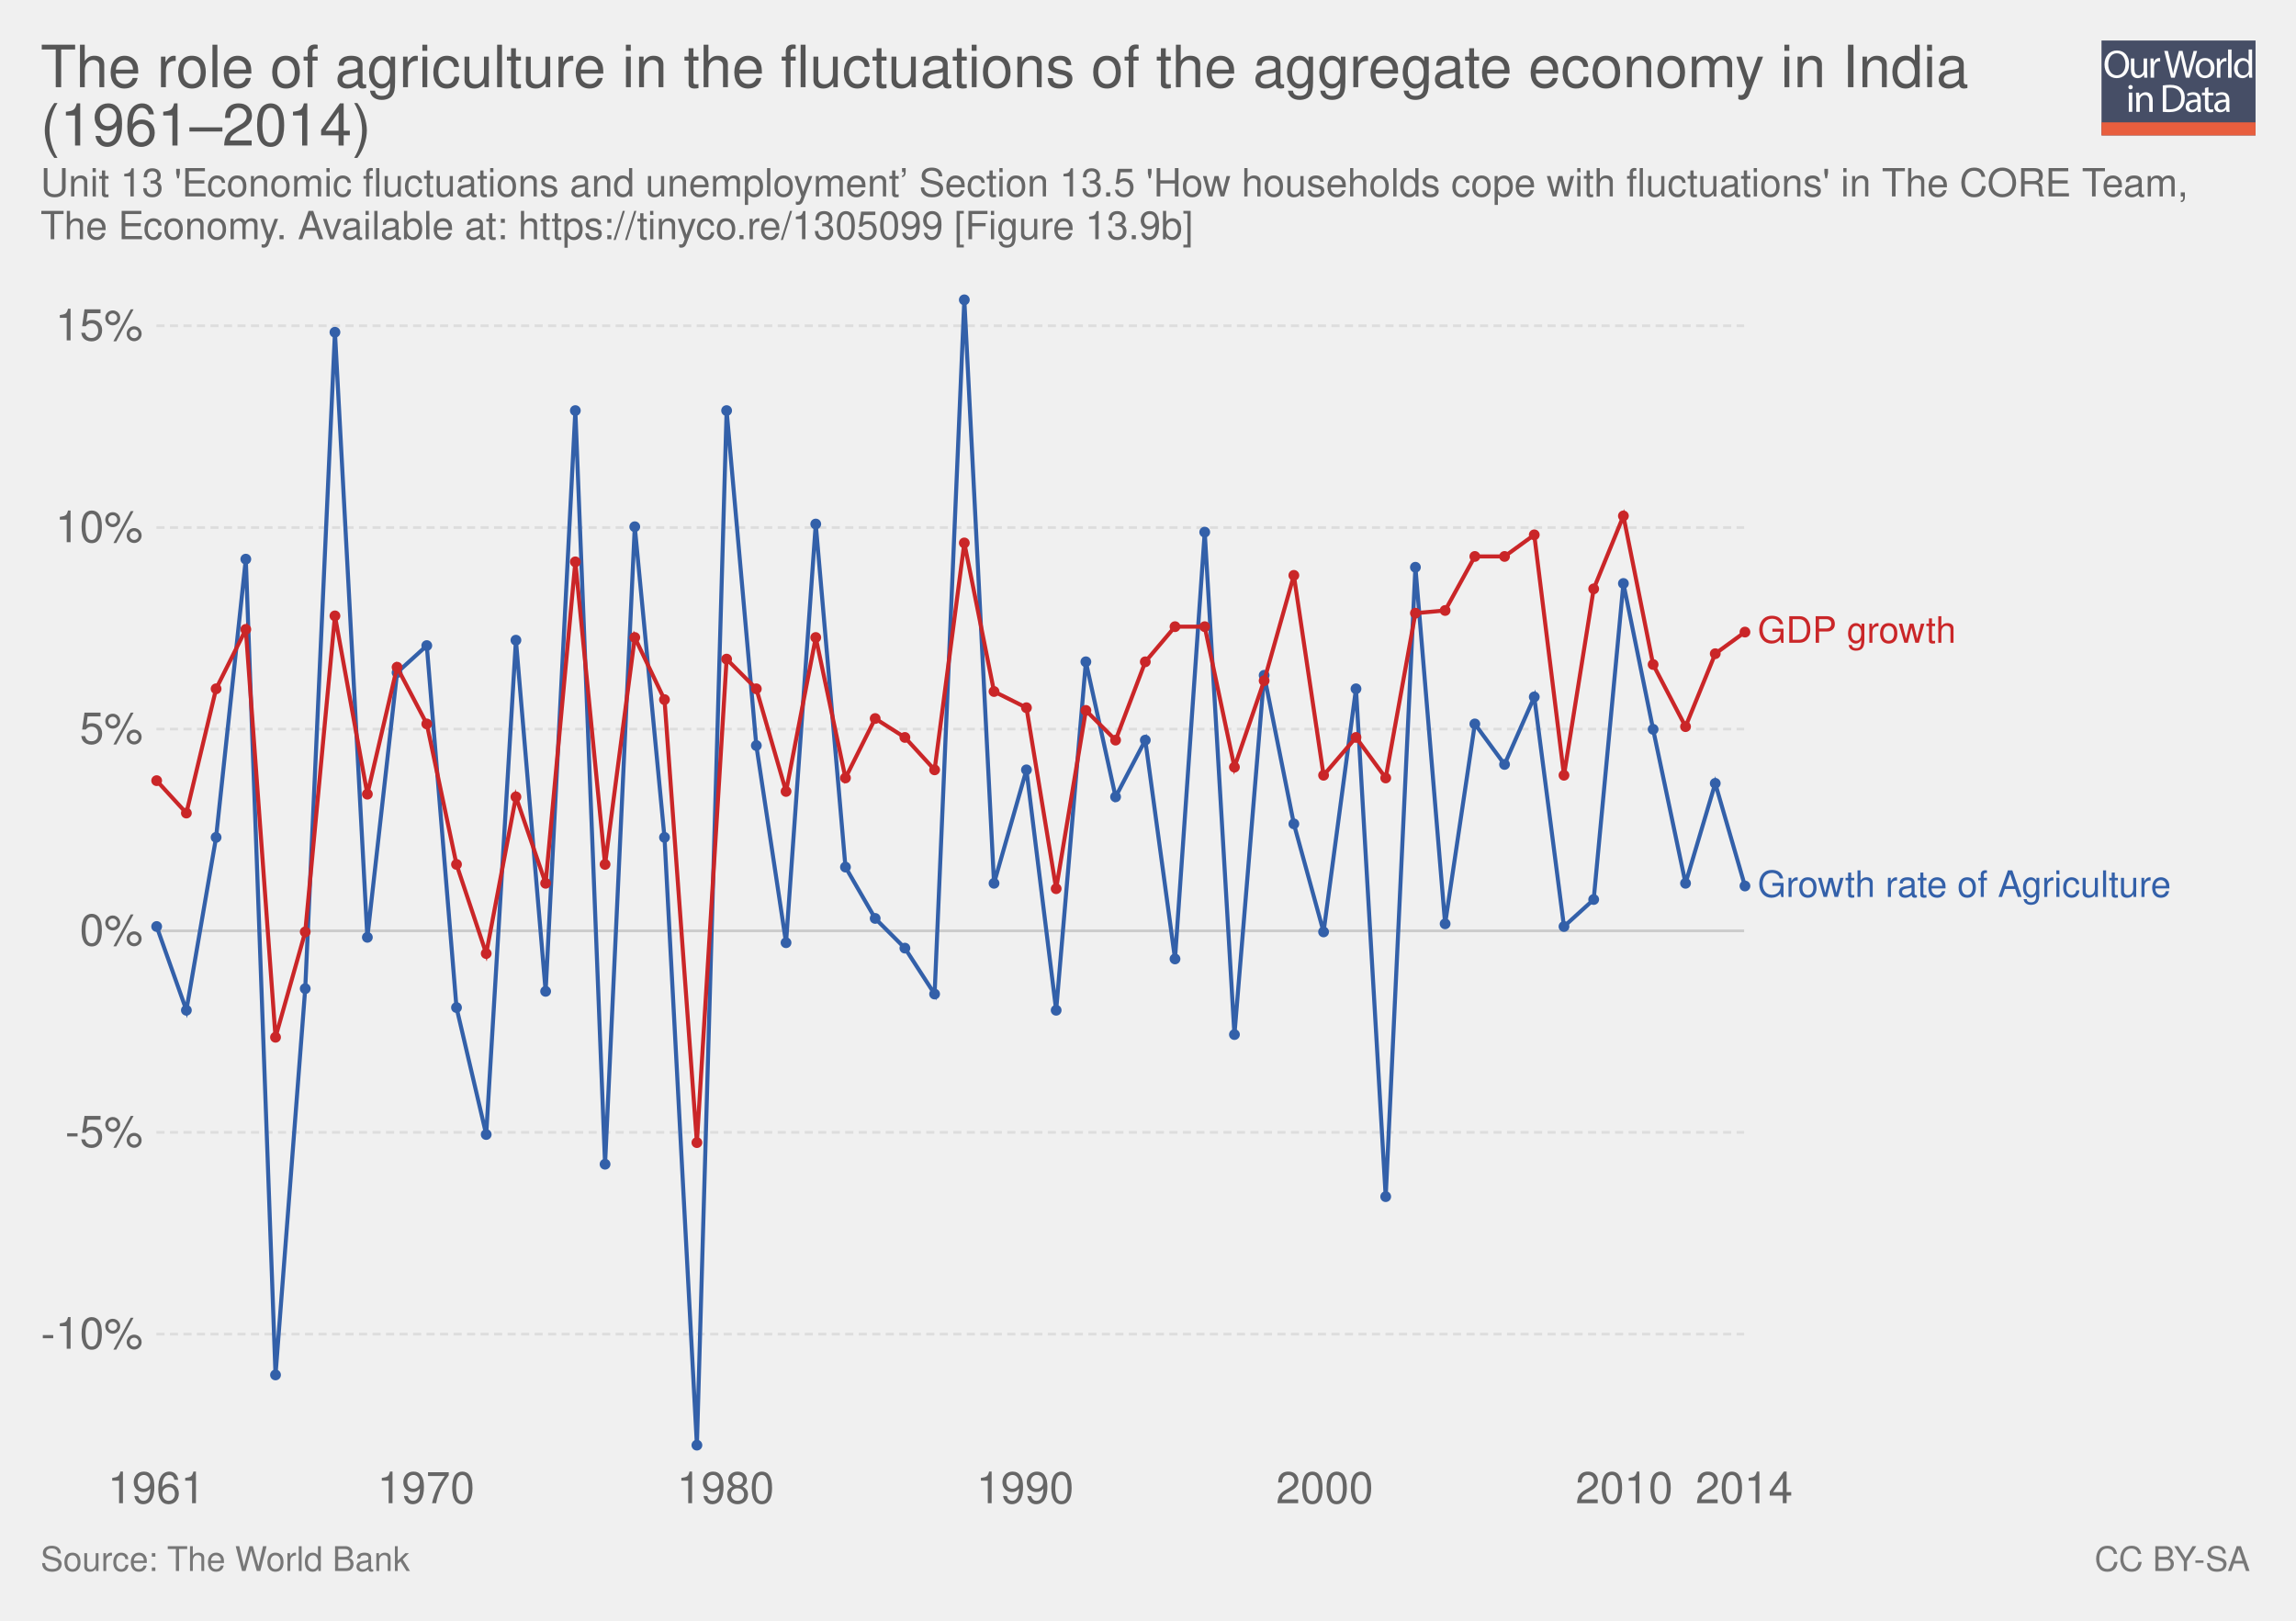
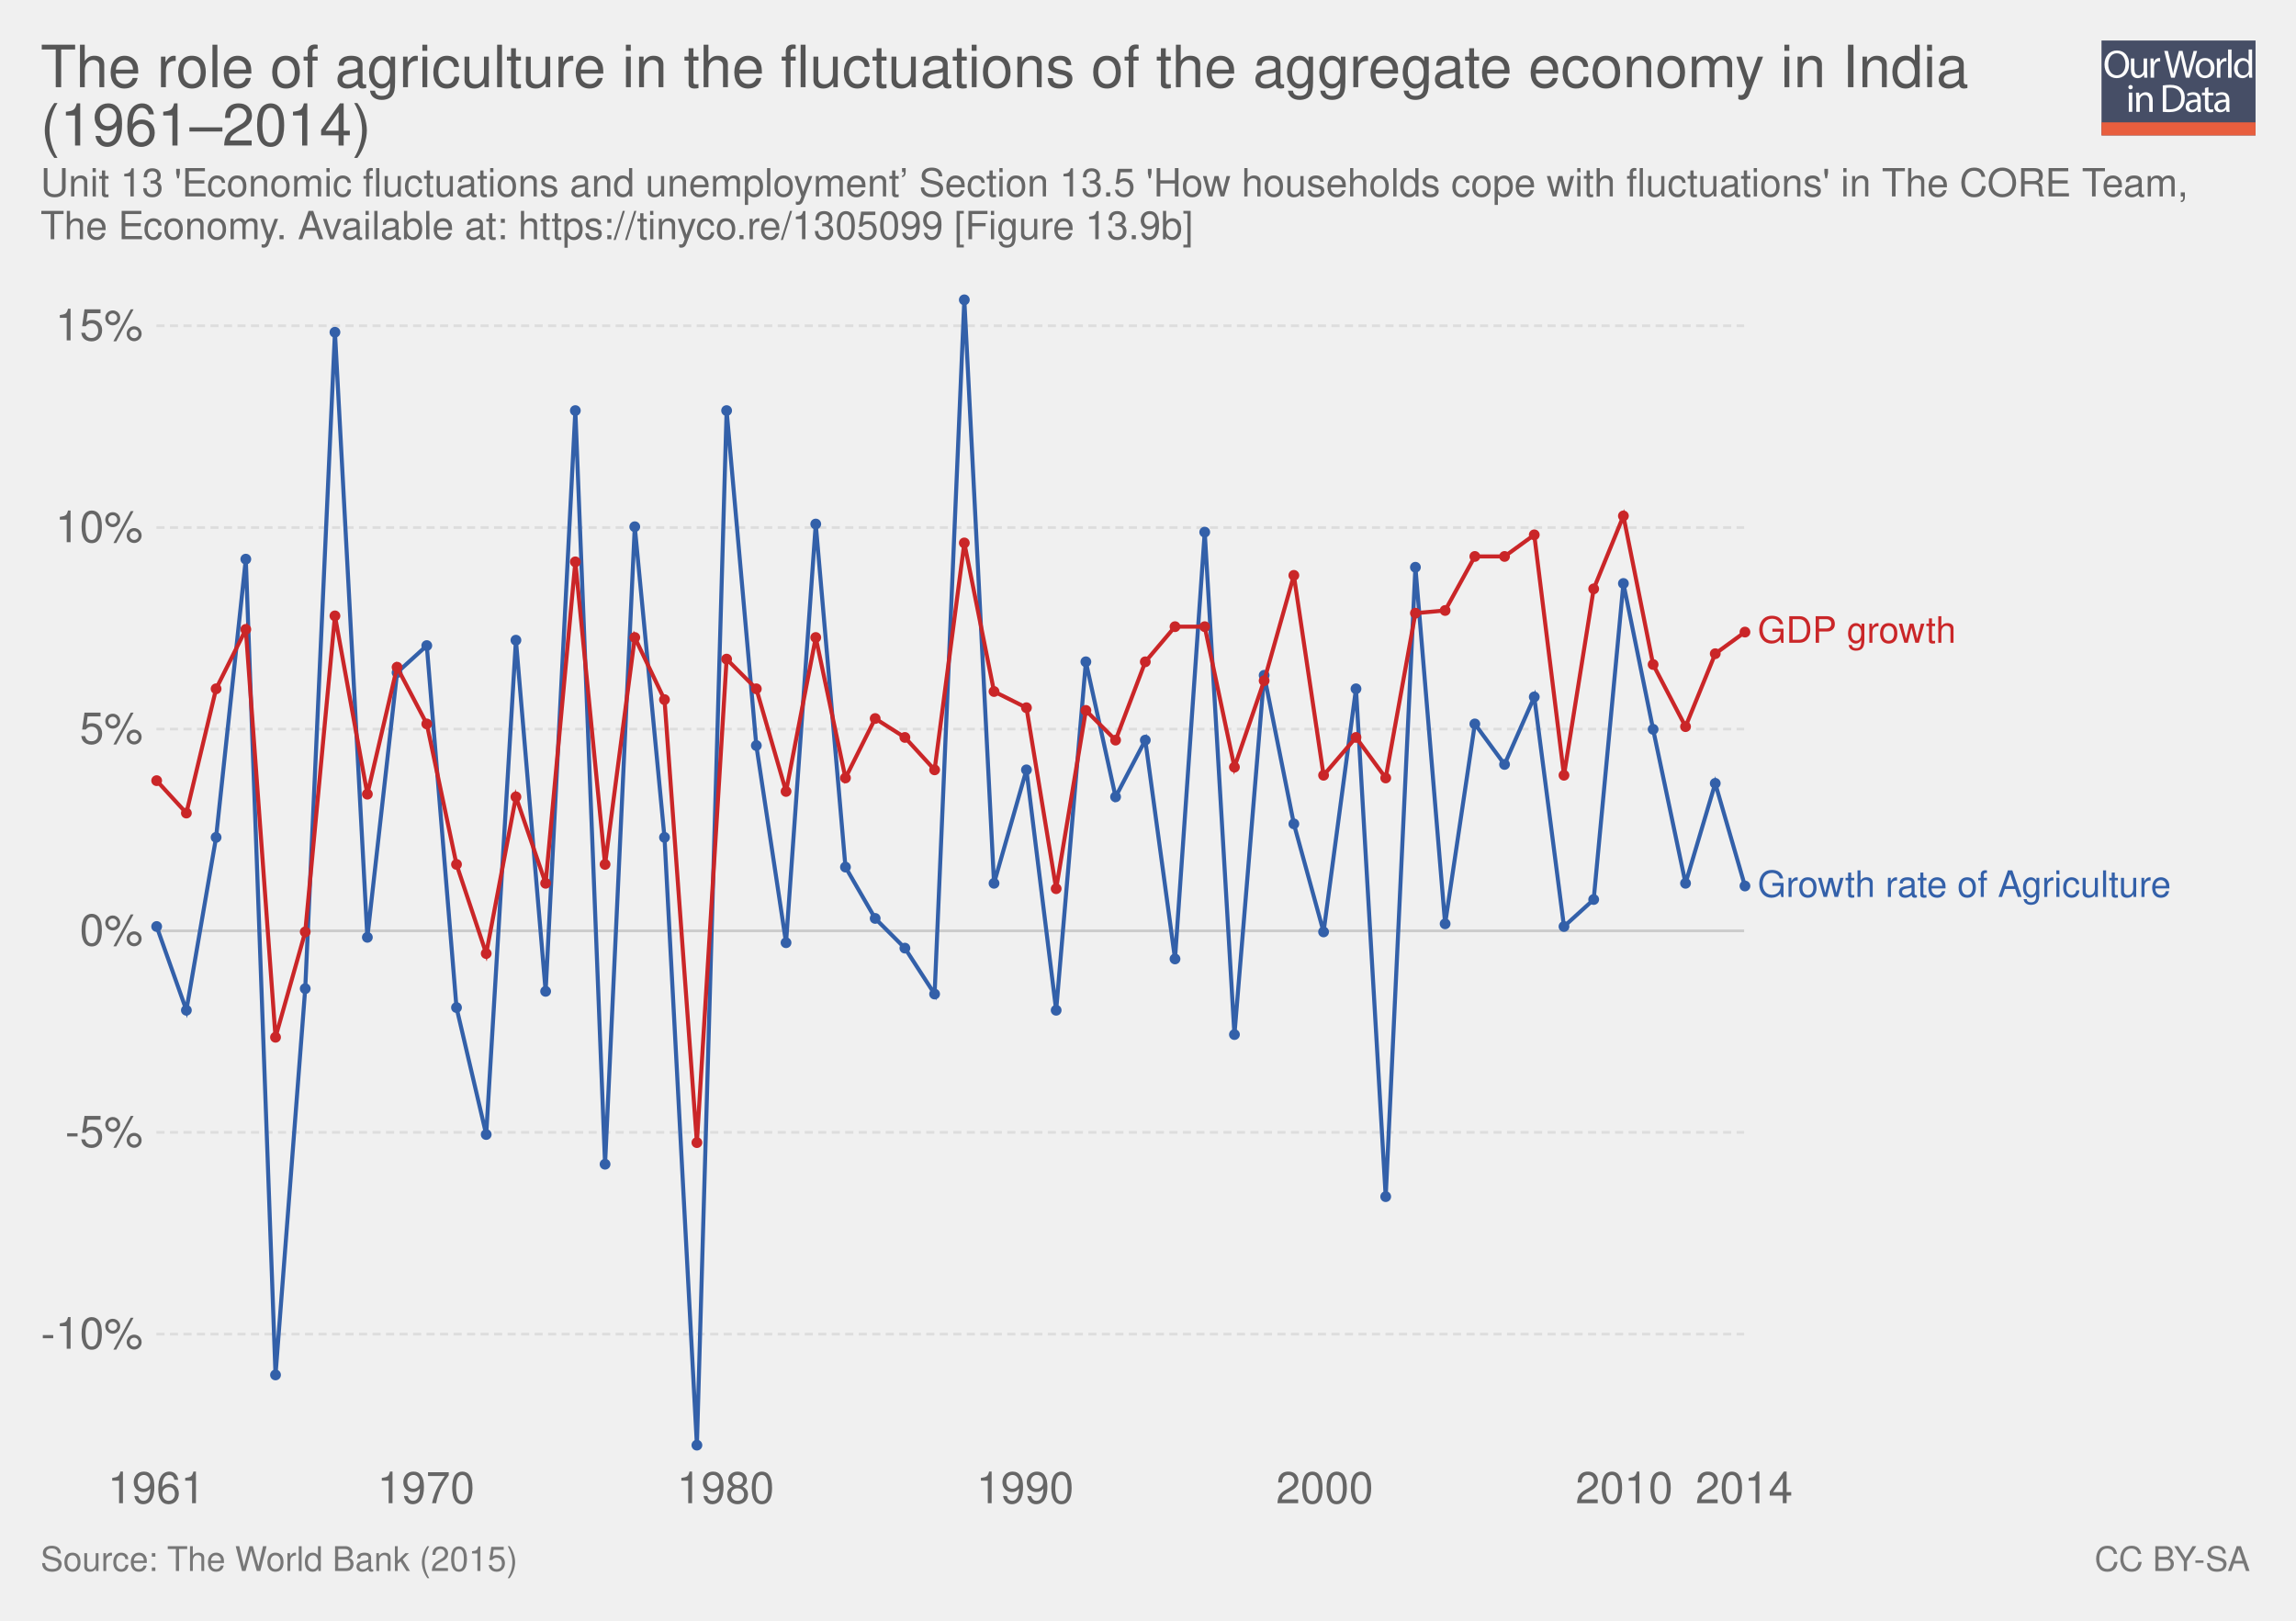
<svg xmlns="http://www.w3.org/2000/svg" xmlns:xlink="http://www.w3.org/1999/xlink" version="1.1" style="font-family: 'Helvetica Neue', Helvetica, Arial, sans-serif; font-size: 18px; background-color: white; text-rendering: optimizeLegibility; -webkit-font-smoothing: antialiased;" width="850" height="600">
  <g class="ChartTab">
    <g class="HeaderView">
      <g opacity="0.8" transform="translate(778, 15) scale(0.27)">
        <a xlink:href="https://ourworldindata.org" target="_blank">
          <g>
            <rect x="0" y="0" fill="#1B2543" width="211.2" height="130.1" />
            <rect x="0" y="112.2" fill="#E63912" width="211.2" height="17.9" />
            <g>
              <rect x="1.2" y="12.3" fill="none" width="210.2" height="99.2" />
              <path fill="#FFFFFF" d="M37.8,32.2c0,12.7-7.7,19.4-17.1,19.4c-9.7,0-16.6-7.5-16.6-18.7c0-11.7,7.3-19.3,17.1-19.3 C31.3,13.7,37.8,21.3,37.8,32.2z M9.2,32.8c0,7.9,4.3,14.9,11.8,14.9c7.5,0,11.8-6.9,11.8-15.3c0-7.3-3.8-14.9-11.8-14.9 C13.1,17.5,9.2,24.8,9.2,32.8z" />
              <path fill="#FFFFFF" d="M62.7,43.8c0,2.7,0.1,5.1,0.2,7.2h-4.3l-0.3-4.3h-0.1c-1.3,2.1-4,4.9-8.8,4.9c-4.2,0-9.1-2.3-9.1-11.6 V24.6h4.8v14.6c0,5,1.5,8.4,5.9,8.4c3.2,0,5.5-2.2,6.3-4.4c0.3-0.7,0.4-1.6,0.4-2.5V24.6h4.8V43.8z" />
              <path fill="#FFFFFF" d="M67.3,32.8c0-3.1-0.1-5.8-0.2-8.2h4.2l0.2,5.2h0.2c1.2-3.5,4.1-5.8,7.3-5.8c0.5,0,0.9,0.1,1.4,0.2v4.5 c-0.5-0.1-1-0.2-1.6-0.2c-3.4,0-5.8,2.6-6.5,6.2c-0.1,0.7-0.2,1.4-0.2,2.2V51h-4.8V32.8z" />
              <path fill="#FFFFFF" d="M95.4,51l-9.4-36.8h5l4.4,18.6c1.1,4.6,2.1,9.2,2.7,12.7h0.1c0.6-3.7,1.8-8,3-12.8l4.9-18.5h5l4.5,18.7 c1,4.4,2,8.7,2.6,12.6h0.1c0.8-4,1.8-8.1,3-12.7l4.9-18.5h4.9L120.6,51h-5L111,31.9c-1.1-4.7-1.9-8.3-2.4-12h-0.1 c-0.7,3.7-1.5,7.3-2.8,12L100.4,51H95.4z" />
              <path fill="#FFFFFF" d="M154.9,37.6c0,9.8-6.8,14-13.2,14c-7.2,0-12.7-5.2-12.7-13.6c0-8.8,5.8-14,13.1-14 C149.8,24,154.9,29.5,154.9,37.6z M133.9,37.9c0,5.8,3.3,10.1,8,10.1c4.6,0,8-4.3,8-10.3c0-4.5-2.2-10.1-7.9-10.1 C136.3,27.6,133.9,32.8,133.9,37.9z" />
              <path fill="#FFFFFF" d="M158.2,32.8c0-3.1-0.1-5.8-0.2-8.2h4.2l0.2,5.2h0.2c1.2-3.5,4.1-5.8,7.3-5.8c0.5,0,0.9,0.1,1.4,0.2v4.5 c-0.5-0.1-1-0.2-1.6-0.2c-3.4,0-5.8,2.6-6.5,6.2c-0.1,0.7-0.2,1.4-0.2,2.2V51h-4.8V32.8z" />
              <path fill="#FFFFFF" d="M173.5,12.3h4.8V51h-4.8V12.3z" />
              <path fill="#FFFFFF" d="M206.5,12.3v31.9c0,2.3,0.1,5,0.2,6.8h-4.3l-0.2-4.6H202c-1.5,2.9-4.7,5.2-9,5.2 c-6.4,0-11.3-5.4-11.3-13.4c-0.1-8.8,5.4-14.2,11.9-14.2c4,0,6.8,1.9,8,4h0.1V12.3H206.5z M201.7,35.4c0-0.6-0.1-1.4-0.2-2 c-0.7-3.1-3.3-5.6-6.9-5.6c-5,0-7.9,4.4-7.9,10.2c0,5.3,2.6,9.8,7.8,9.8c3.2,0,6.2-2.1,7.1-5.7c0.2-0.7,0.2-1.3,0.2-2.1V35.4z" />
              <path fill="#FFFFFF" d="M42.8,64c0.1,1.6-1.1,2.9-3.1,2.9c-1.7,0-2.9-1.3-2.9-2.9c0-1.7,1.3-3,3-3C41.7,61,42.8,62.3,42.8,64z M37.4,97.8V71.4h4.8v26.4H37.4z" />
              <path fill="#FFFFFF" d="M47.5,78.6c0-2.7-0.1-5-0.2-7.1h4.3l0.3,4.4h0.1c1.3-2.5,4.4-5,8.8-5c3.7,0,9.4,2.2,9.4,11.2v15.8h-4.8 V82.6c0-4.3-1.6-7.8-6.1-7.8c-3.2,0-5.6,2.2-6.5,4.9c-0.2,0.6-0.3,1.4-0.3,2.2v15.9h-4.8V78.6z" />
              <path fill="#FFFFFF" d="M84,61.6c2.9-0.4,6.3-0.8,10.1-0.8c6.8,0,11.7,1.6,14.9,4.6c3.3,3,5.2,7.3,5.2,13.2c0,6-1.9,10.9-5.3,14.3 c-3.4,3.4-9.1,5.3-16.3,5.3c-3.4,0-6.2-0.2-8.6-0.4V61.6z M88.8,94.1c1.2,0.2,3,0.3,4.8,0.3c10.2,0,15.7-5.7,15.7-15.6 c0.1-8.7-4.9-14.2-14.9-14.2c-2.5,0-4.3,0.2-5.6,0.5V94.1z" />
              <path fill="#FFFFFF" d="M132.1,97.8l-0.4-3.3h-0.2c-1.5,2.1-4.3,3.9-8.1,3.9c-5.4,0-8.1-3.8-8.1-7.6c0-6.4,5.7-9.9,15.9-9.8v-0.5 c0-2.2-0.6-6.1-6-6.1c-2.5,0-5,0.8-6.9,2l-1.1-3.2c2.2-1.4,5.4-2.3,8.7-2.3c8.1,0,10.1,5.5,10.1,10.8v9.9c0,2.3,0.1,4.5,0.4,6.3 H132.1z M131.4,84.4c-5.3-0.1-11.2,0.8-11.2,5.9c0,3.1,2.1,4.6,4.5,4.6c3.4,0,5.6-2.2,6.4-4.4c0.2-0.5,0.3-1,0.3-1.5V84.4z" />
              <path fill="#FFFFFF" d="M146.6,63.9v7.6h6.9v3.7h-6.9v14.2c0,3.3,0.9,5.1,3.6,5.1c1.3,0,2.2-0.2,2.8-0.3l0.2,3.6 c-0.9,0.4-2.4,0.7-4.3,0.7c-2.2,0-4-0.7-5.2-2c-1.4-1.4-1.9-3.8-1.9-6.9V75.1h-4.1v-3.7h4.1v-6.3L146.6,63.9z" />
              <path fill="#FFFFFF" d="M171.4,97.8l-0.4-3.3h-0.2c-1.5,2.1-4.3,3.9-8.1,3.9c-5.4,0-8.1-3.8-8.1-7.6c0-6.4,5.7-9.9,15.9-9.8v-0.5 c0-2.2-0.6-6.1-6-6.1c-2.5,0-5,0.8-6.9,2l-1.1-3.2c2.2-1.4,5.4-2.3,8.7-2.3c8.1,0,10.1,5.5,10.1,10.8v9.9c0,2.3,0.1,4.5,0.4,6.3 H171.4z M170.7,84.4c-5.3-0.1-11.2,0.8-11.2,5.9c0,3.1,2.1,4.6,4.5,4.6c3.4,0,5.6-2.2,6.4-4.4c0.2-0.5,0.3-1,0.3-1.5V84.4z" />
            </g>
          </g>
        </a>
      </g>
      <a href="https://ourworldindata.org/grapher/the-role-of-agriculture-in-the-fluctuations-of-the-aggregate-economy-in-india-19612014" target="_blank">
        <text font-size="21.60" x="15.0" y="32.3" fill="#555">
          <tspan x="15" y="32.28">The role of agriculture in the fluctuations of the aggregate economy in India</tspan>
          <tspan x="15" y="53.88">(1961–2014)</tspan>
        </text>
      </a>
      <text font-size="14.40" x="15.0" y="72.7" fill="#666">
        <tspan x="15" y="72.72">Unit 13 'Economic fluctuations and unemployment’ Section 13.5 'How households cope with fluctuations' in The CORE Team,</tspan>
        <tspan x="15" y="88.56">The Economy. Available at: https://tinyco.re/1305099 [Figure 13.9b]
</tspan>
      </text>
    </g>
    <g class="LineChart">
      <defs>
        <clipPath id="boundsClip-1">
          <rect x="47.908" y="0" width="830" height="890.8" />
        </clipPath>
      </defs>
      <g class="AxisBoxView">
        <g class="HorizontalAxis">
          <text x="57.9" y="556.5" fill="#666" text-anchor="middle" font-size="16.2">1961</text>
          <text x="157.7" y="556.5" fill="#666" text-anchor="middle" font-size="16.2">1970</text>
          <text x="268.6" y="556.5" fill="#666" text-anchor="middle" font-size="16.2">1980</text>
          <text x="379.5" y="556.5" fill="#666" text-anchor="middle" font-size="16.2">1990</text>
          <text x="490.4" y="556.5" fill="#666" text-anchor="middle" font-size="16.2">2000</text>
          <text x="601.3" y="556.5" fill="#666" text-anchor="middle" font-size="16.2">2010</text>
          <text x="645.7" y="556.5" fill="#666" text-anchor="middle" font-size="16.2">2014</text>
        </g>
        <g class="VerticalAxis">
          <text x="52.91" y="493.9" fill="#666" dominant-baseline="middle" text-anchor="end" font-size="16.2">-10%</text>
          <text x="52.91" y="419.2" fill="#666" dominant-baseline="middle" text-anchor="end" font-size="16.2">-5%</text>
          <text x="52.91" y="344.6" fill="#666" dominant-baseline="middle" text-anchor="end" font-size="16.2">0%</text>
          <text x="52.91" y="269.9" fill="#666" dominant-baseline="middle" text-anchor="end" font-size="16.2">5%</text>
          <text x="52.91" y="195.3" fill="#666" dominant-baseline="middle" text-anchor="end" font-size="16.2">10%</text>
          <text x="52.91" y="120.6" fill="#666" dominant-baseline="middle" text-anchor="end" font-size="16.2">15%</text>
        </g>
        <g class="AxisGridLines">
          <line x1="57.91" y1="493.9" x2="645.69" y2="493.9" stroke="#ddd" stroke-dasharray="3,2" />
          <line x1="57.91" y1="419.2" x2="645.69" y2="419.2" stroke="#ddd" stroke-dasharray="3,2" />
          <line x1="57.91" y1="344.6" x2="645.69" y2="344.6" stroke="#ccc" />
          <line x1="57.91" y1="269.9" x2="645.69" y2="269.9" stroke="#ddd" stroke-dasharray="3,2" />
          <line x1="57.91" y1="195.3" x2="645.69" y2="195.3" stroke="#ddd" stroke-dasharray="3,2" />
          <line x1="57.91" y1="120.6" x2="645.69" y2="120.6" stroke="#ddd" stroke-dasharray="3,2" />
        </g>
      </g>
      <g clip-path="url(#boundsClip-1)">
        <g class="HeightedLegend clickable">
          <g class="legendMark">
            <rect x="645.695" y="227.15" width="108.71" height="13.5" fill="#fff" opacity="0" />
            <text font-size="13.50" x="650.7" y="238.0" fill="#ca2628">
              <tspan x="650.695" y="237.95">GDP growth</tspan>
            </text>
          </g>
          <g class="legendMark">
            <rect x="645.695" y="321.25" width="189.305" height="13.5" fill="#fff" opacity="0" />
            <text font-size="13.50" x="650.7" y="332.1" fill="#3360a9">
              <tspan x="650.695" y="332.05">Growth rate of Agriculture</tspan>
            </text>
          </g>
        </g>
        <g class="Lines">
          <rect x="58" y="111" width="588" height="424" fill="rgba(255,255,255,0)" opacity="0" />
          <g class="key-India_0">
            <path stroke="#3360a9" stroke-linecap="round" d="M58 343L69 374L80 310L91 207L102 509L113 366L124 123L136 347L147 249L158 239L169 373L180 420L191 237L202 367L213 152L224 431L235 195L246 310L258 535L269 152L280 276L291 349L302 194L313 321L324 340L335 351L346 368L357 111L368 327L380 285L391 374L402 245L413 295L424 274L435 355L446 197L457 383L468 250L479 305L490 345L502 255L513 443L524 210L535 342L546 268L557 283L568 258L579 343L590 333L601 216L612 270L624 327L635 290L646 328" fill="none" stroke-width="1.5" />
            <g fill="#3360a9">
              <circle cx="58" cy="343" r="2" />
              <circle cx="69" cy="374" r="2" />
              <circle cx="80" cy="310" r="2" />
              <circle cx="91" cy="207" r="2" />
              <circle cx="102" cy="509" r="2" />
              <circle cx="113" cy="366" r="2" />
              <circle cx="124" cy="123" r="2" />
              <circle cx="136" cy="347" r="2" />
              <circle cx="147" cy="249" r="2" />
              <circle cx="158" cy="239" r="2" />
              <circle cx="169" cy="373" r="2" />
              <circle cx="180" cy="420" r="2" />
              <circle cx="191" cy="237" r="2" />
              <circle cx="202" cy="367" r="2" />
              <circle cx="213" cy="152" r="2" />
              <circle cx="224" cy="431" r="2" />
              <circle cx="235" cy="195" r="2" />
              <circle cx="246" cy="310" r="2" />
              <circle cx="258" cy="535" r="2" />
              <circle cx="269" cy="152" r="2" />
              <circle cx="280" cy="276" r="2" />
              <circle cx="291" cy="349" r="2" />
              <circle cx="302" cy="194" r="2" />
              <circle cx="313" cy="321" r="2" />
              <circle cx="324" cy="340" r="2" />
              <circle cx="335" cy="351" r="2" />
              <circle cx="346" cy="368" r="2" />
              <circle cx="357" cy="111" r="2" />
              <circle cx="368" cy="327" r="2" />
              <circle cx="380" cy="285" r="2" />
              <circle cx="391" cy="374" r="2" />
              <circle cx="402" cy="245" r="2" />
              <circle cx="413" cy="295" r="2" />
              <circle cx="424" cy="274" r="2" />
              <circle cx="435" cy="355" r="2" />
              <circle cx="446" cy="197" r="2" />
              <circle cx="457" cy="383" r="2" />
              <circle cx="468" cy="250" r="2" />
              <circle cx="479" cy="305" r="2" />
              <circle cx="490" cy="345" r="2" />
              <circle cx="502" cy="255" r="2" />
              <circle cx="513" cy="443" r="2" />
              <circle cx="524" cy="210" r="2" />
              <circle cx="535" cy="342" r="2" />
              <circle cx="546" cy="268" r="2" />
              <circle cx="557" cy="283" r="2" />
              <circle cx="568" cy="258" r="2" />
              <circle cx="579" cy="343" r="2" />
              <circle cx="590" cy="333" r="2" />
              <circle cx="601" cy="216" r="2" />
              <circle cx="612" cy="270" r="2" />
              <circle cx="624" cy="327" r="2" />
              <circle cx="635" cy="290" r="2" />
              <circle cx="646" cy="328" r="2" />
            </g>
          </g>
          <g class="key-India_1">
            <path stroke="#ca2628" stroke-linecap="round" d="M58 289L69 301L80 255L91 233L102 384L113 345L124 228L136 294L147 247L158 268L169 320L180 353L191 295L202 327L213 208L224 320L235 236L246 259L258 423L269 244L280 255L291 293L302 236L313 288L324 266L335 273L346 285L357 201L368 256L380 262L391 329L402 263L413 274L424 245L435 232L446 232L457 284L468 252L479 213L490 287L502 273L513 288L524 227L535 226L546 206L557 206L568 198L579 287L590 218L601 191L612 246L624 269L635 242L646 234" fill="none" stroke-width="1.5" />
            <g fill="#ca2628">
              <circle cx="58" cy="289" r="2" />
              <circle cx="69" cy="301" r="2" />
              <circle cx="80" cy="255" r="2" />
              <circle cx="91" cy="233" r="2" />
              <circle cx="102" cy="384" r="2" />
              <circle cx="113" cy="345" r="2" />
              <circle cx="124" cy="228" r="2" />
              <circle cx="136" cy="294" r="2" />
              <circle cx="147" cy="247" r="2" />
              <circle cx="158" cy="268" r="2" />
              <circle cx="169" cy="320" r="2" />
              <circle cx="180" cy="353" r="2" />
              <circle cx="191" cy="295" r="2" />
              <circle cx="202" cy="327" r="2" />
              <circle cx="213" cy="208" r="2" />
              <circle cx="224" cy="320" r="2" />
              <circle cx="235" cy="236" r="2" />
              <circle cx="246" cy="259" r="2" />
              <circle cx="258" cy="423" r="2" />
              <circle cx="269" cy="244" r="2" />
              <circle cx="280" cy="255" r="2" />
              <circle cx="291" cy="293" r="2" />
              <circle cx="302" cy="236" r="2" />
              <circle cx="313" cy="288" r="2" />
              <circle cx="324" cy="266" r="2" />
              <circle cx="335" cy="273" r="2" />
              <circle cx="346" cy="285" r="2" />
              <circle cx="357" cy="201" r="2" />
              <circle cx="368" cy="256" r="2" />
              <circle cx="380" cy="262" r="2" />
              <circle cx="391" cy="329" r="2" />
              <circle cx="402" cy="263" r="2" />
              <circle cx="413" cy="274" r="2" />
              <circle cx="424" cy="245" r="2" />
              <circle cx="435" cy="232" r="2" />
              <circle cx="446" cy="232" r="2" />
              <circle cx="457" cy="284" r="2" />
              <circle cx="468" cy="252" r="2" />
              <circle cx="479" cy="213" r="2" />
              <circle cx="490" cy="287" r="2" />
              <circle cx="502" cy="273" r="2" />
              <circle cx="513" cy="288" r="2" />
              <circle cx="524" cy="227" r="2" />
              <circle cx="535" cy="226" r="2" />
              <circle cx="546" cy="206" r="2" />
              <circle cx="557" cy="206" r="2" />
              <circle cx="568" cy="198" r="2" />
              <circle cx="579" cy="287" r="2" />
              <circle cx="590" cy="218" r="2" />
              <circle cx="601" cy="191" r="2" />
              <circle cx="612" cy="246" r="2" />
              <circle cx="624" cy="269" r="2" />
              <circle cx="635" cy="242" r="2" />
              <circle cx="646" cy="234" r="2" />
            </g>
          </g>
        </g>
      </g>
    </g>
    <g style="fill: #777;" class="SourcesFooter">
      <g style="fill: #777;" class="clickable">
        <text font-size="12.60" x="15.0" y="581.6">
-           <tspan x="15" y="581.58">Source: The World Bank</tspan>
+           <tspan x="15" y="581.58">Source: The World Bank (2015)</tspan>
        </text>
      </g>
      <text font-size="12.60" x="775.4" y="581.6">
        <tspan x="775.402" y="581.58">
          <a style="fill: #777;" class="cclogo" href="http://creativecommons.org/licenses/by-sa/4.0/deed.en_US" target="_blank">CC BY-SA</a>
        </tspan>
      </text>
    </g>
  </g>
</svg>
